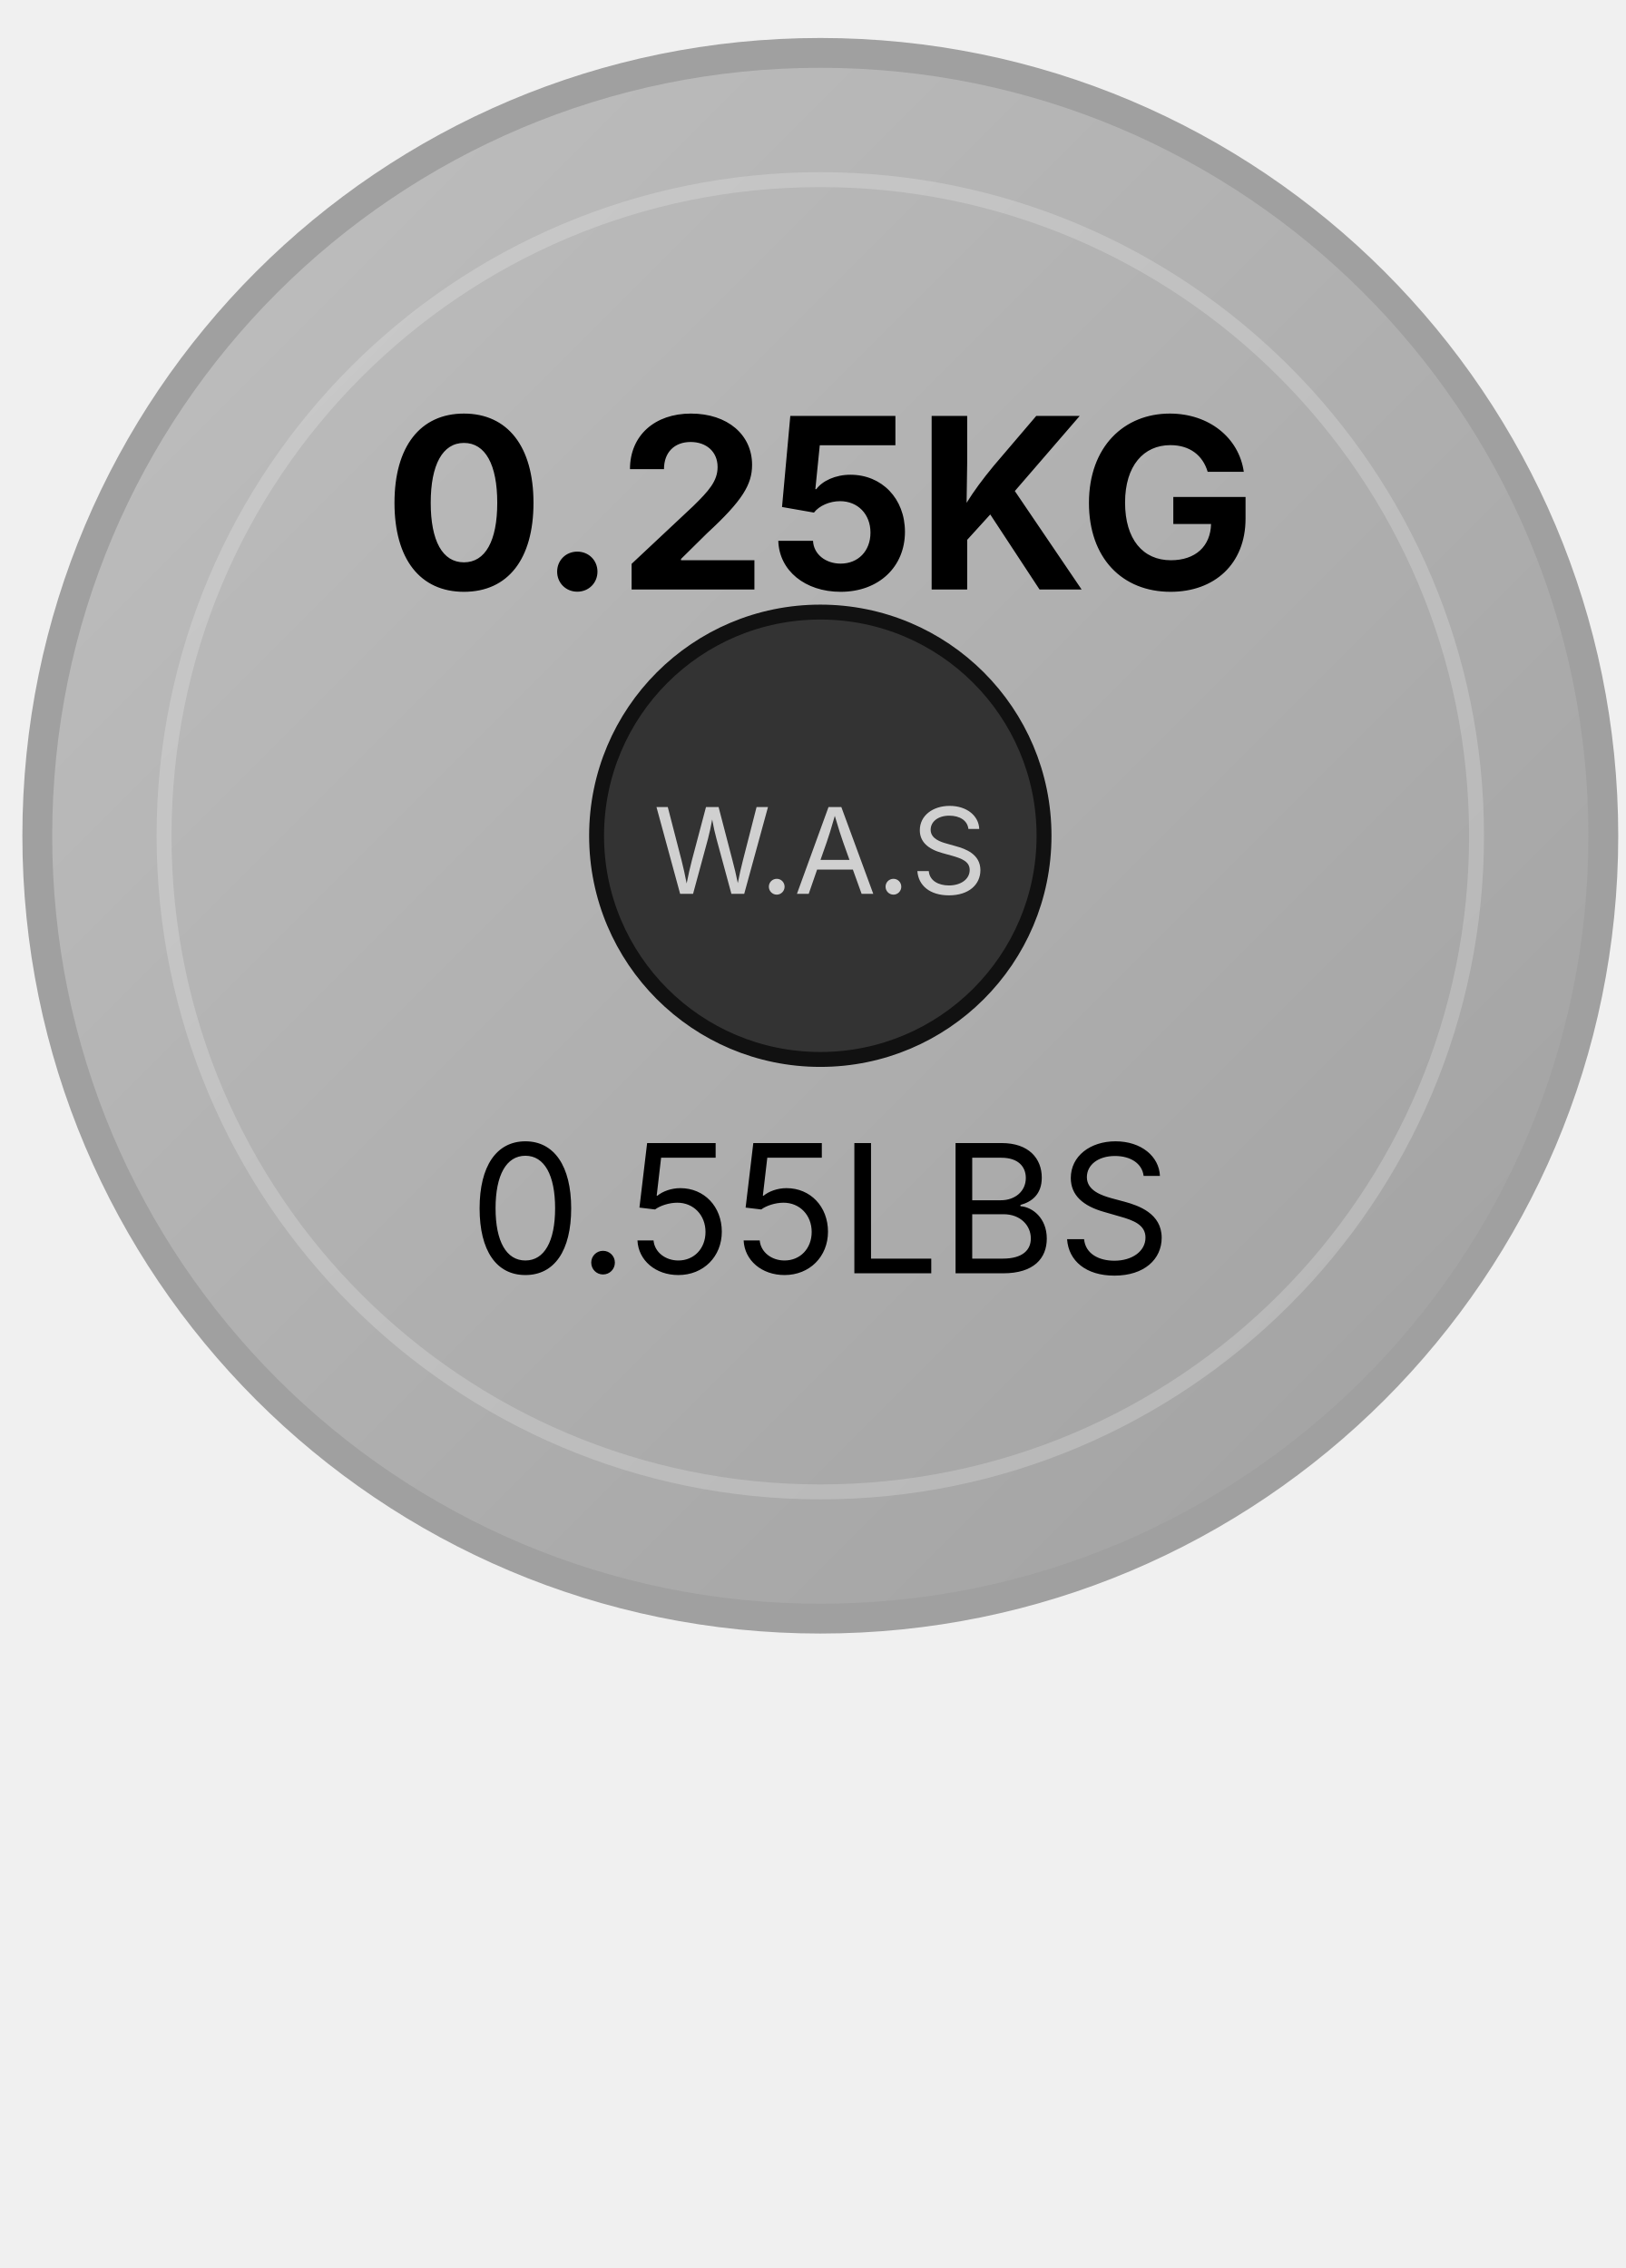
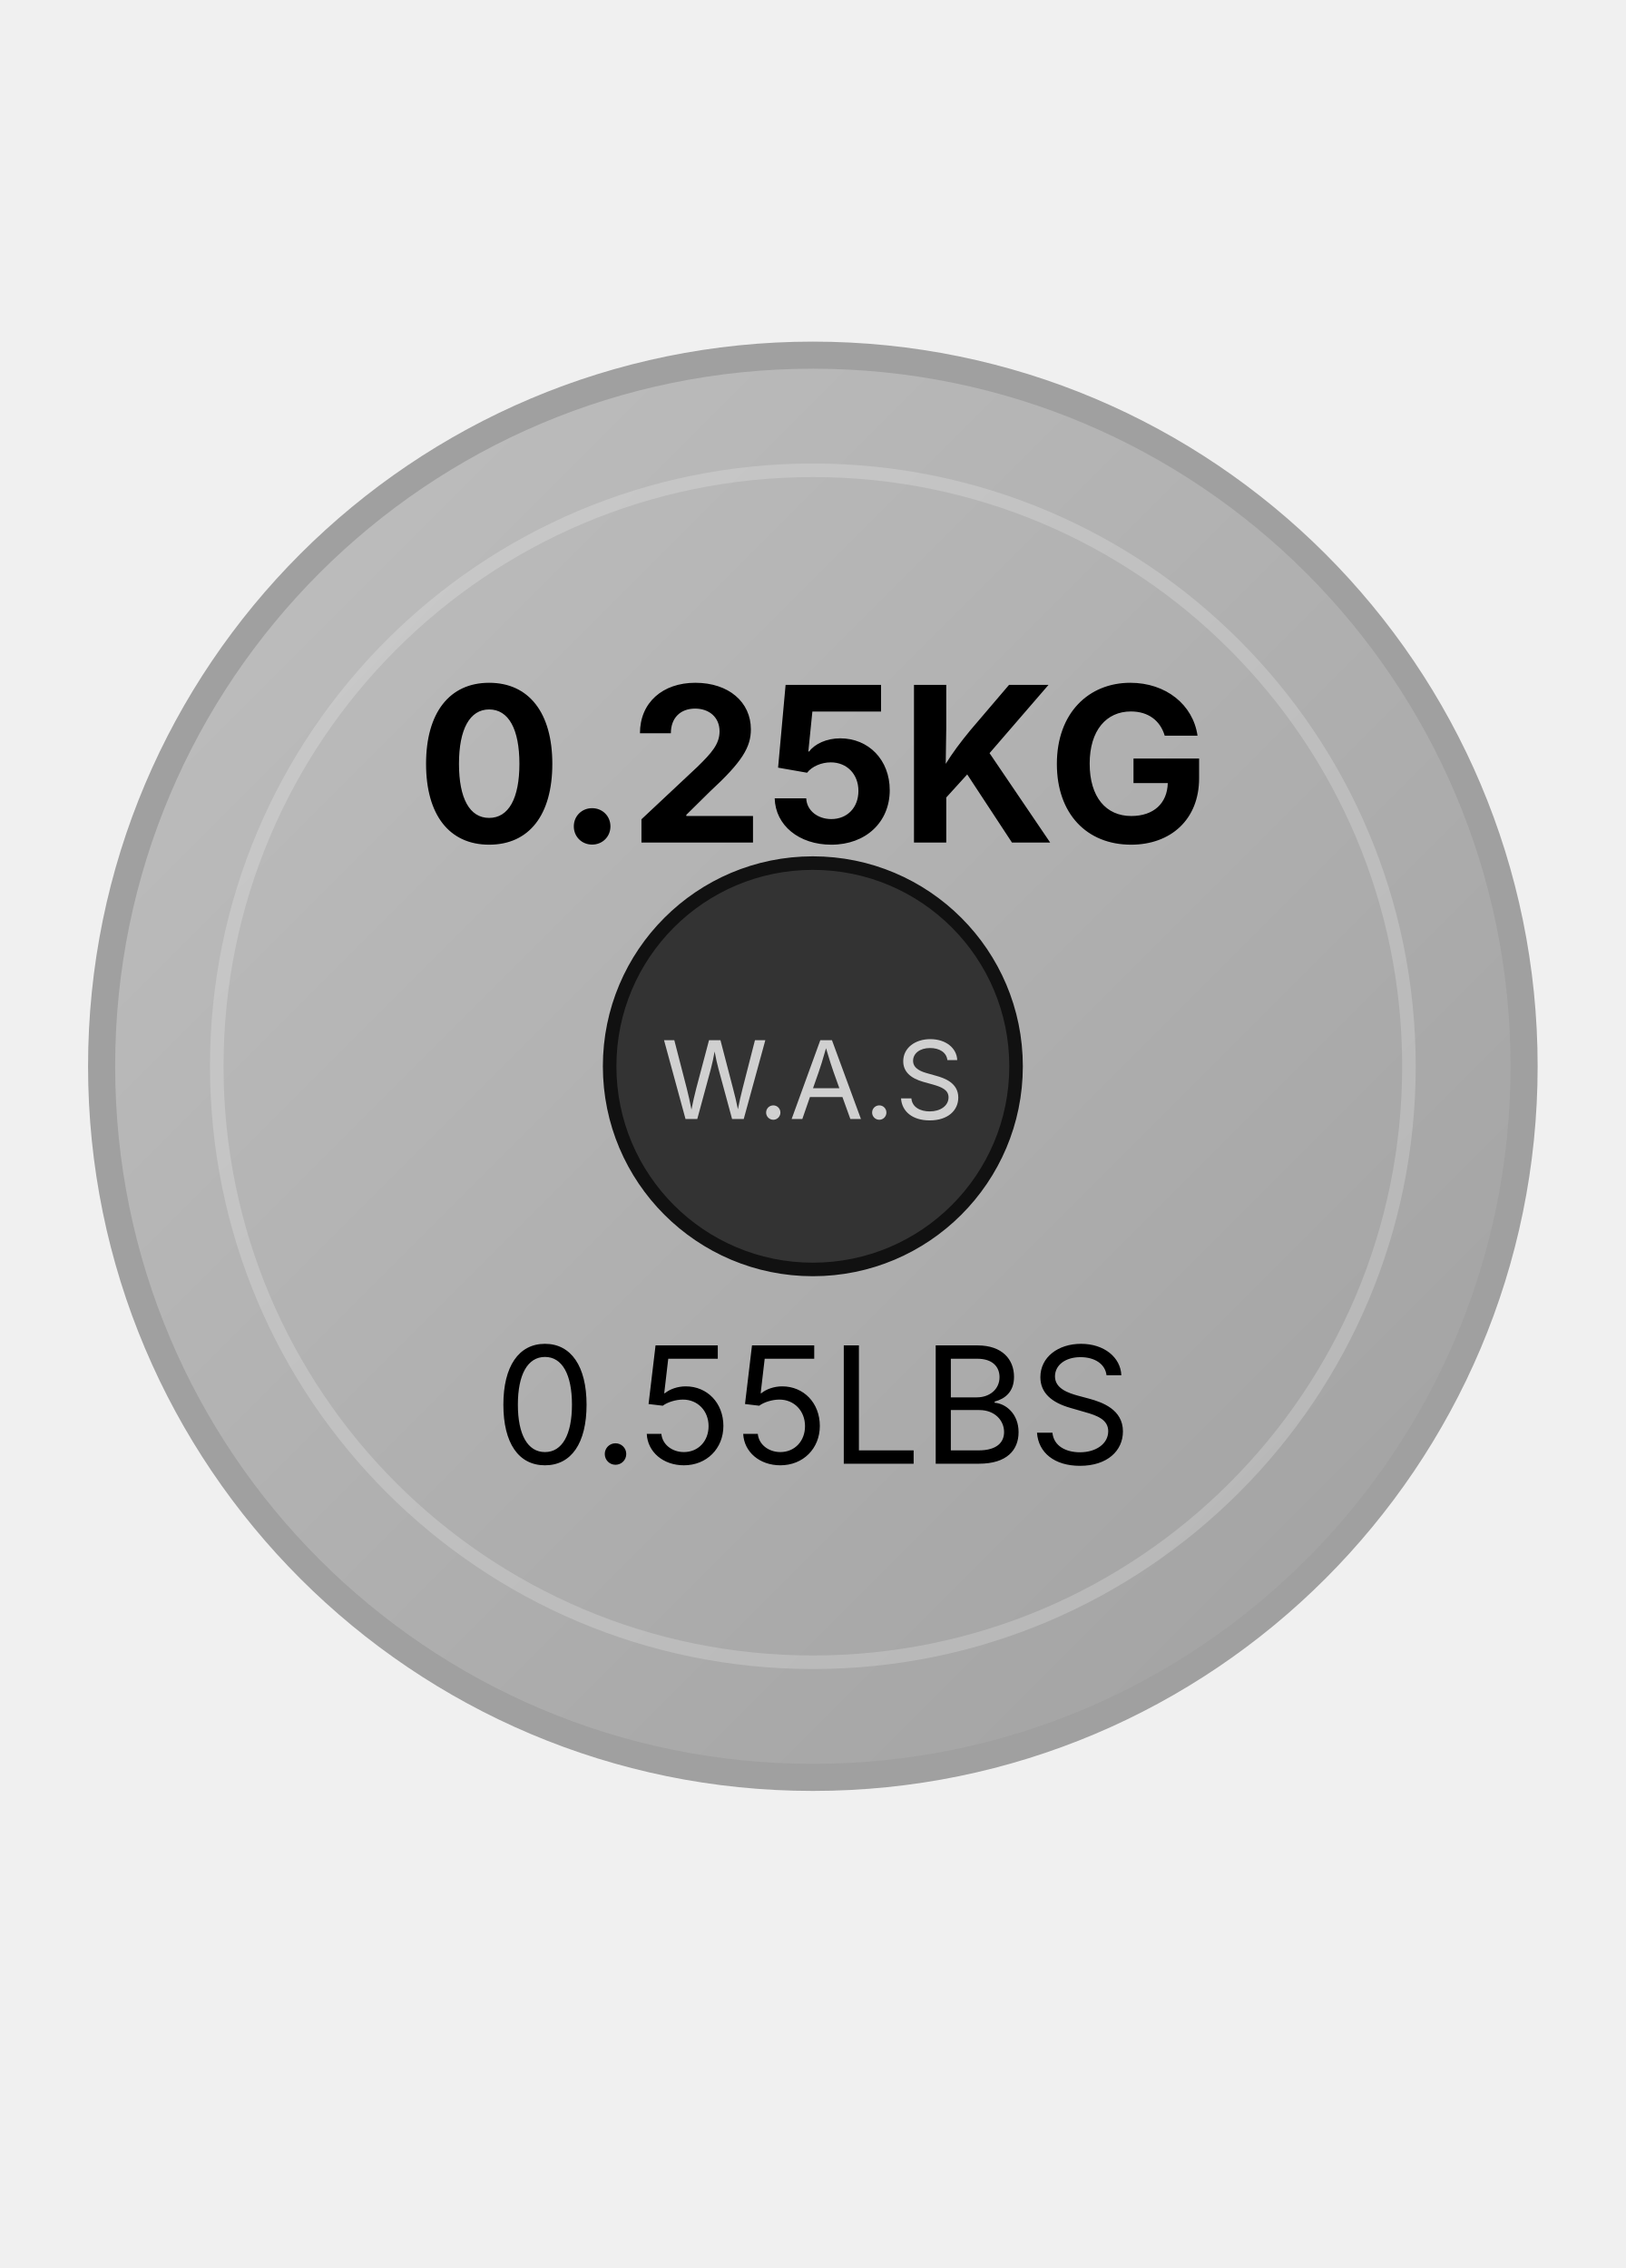
- <svg xmlns="http://www.w3.org/2000/svg" width="215" height="300" viewBox="-10 -10 218 300" fill="none">
+ <svg xmlns="http://www.w3.org/2000/svg" width="215" height="300" viewBox="-20 -10 240 240" fill="none">
  <defs>
    <linearGradient id="plateGradient" x1="0%" y1="0%" x2="100%" y2="100%">
      <stop offset="0%" style="stop-color:#C0C0C0;stop-opacity:1" />
      <stop offset="100%" style="stop-color:#A0A0A0;stop-opacity:1" />
    </linearGradient>
  </defs>
  <circle cx="100" cy="100" r="105" fill="url(#plateGradient)" stroke="#A0A0A0" stroke-width="4" />
  <circle cx="100" cy="100" r="88" fill="none" stroke="#FFFFFF" stroke-opacity="0.2" stroke-width="2" />
  <circle cx="100" cy="100" r="30" fill="#333333" stroke="#111111" stroke-width="2" />
  <text x="100" y="55" font-family="Inter, sans-serif" font-size="32" font-weight="bold" fill="#000000" text-anchor="middle" dominant-baseline="middle">
    0.25KG
  </text>
  <text x="100" y="102" font-family="Inter, sans-serif" font-size="16" fill="#D0D0D0" text-anchor="middle" dominant-baseline="middle">
    W.A.S
  </text>
  <text x="100" y="150" font-family="Inter, sans-serif" font-size="24" fill="#000000" text-anchor="middle" dominant-baseline="middle">
    0.55LBS
  </text>
</svg>
